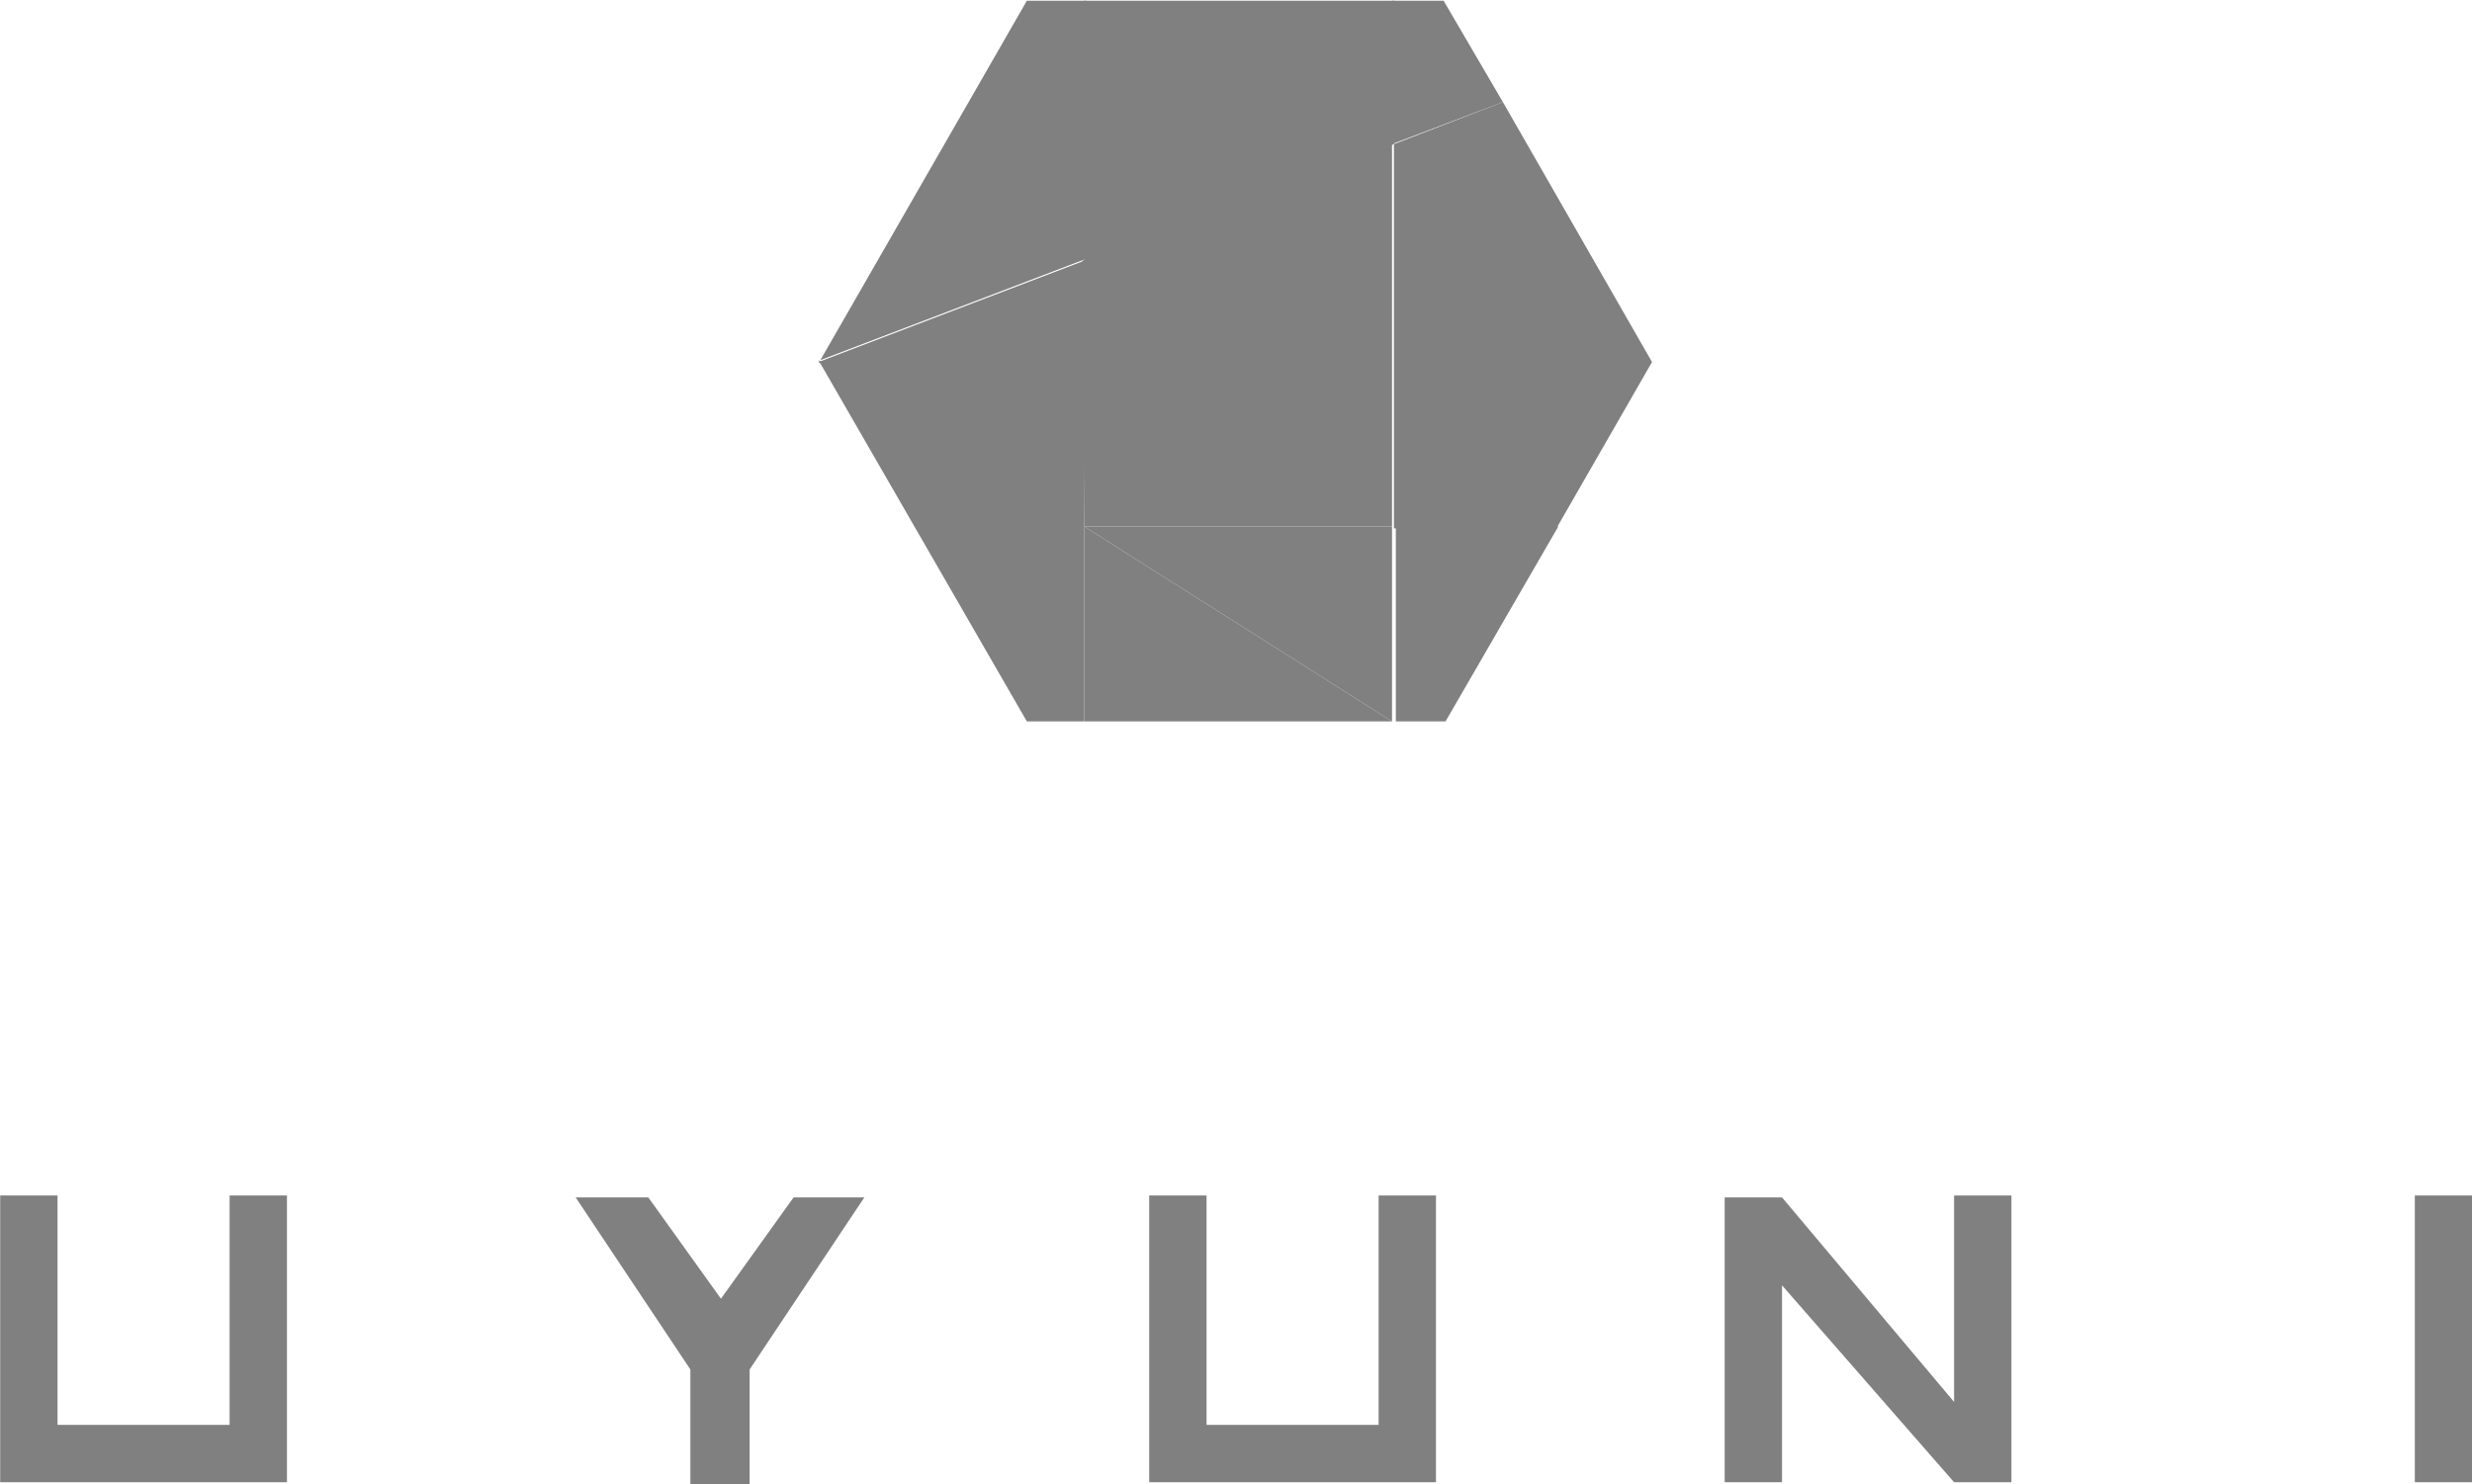
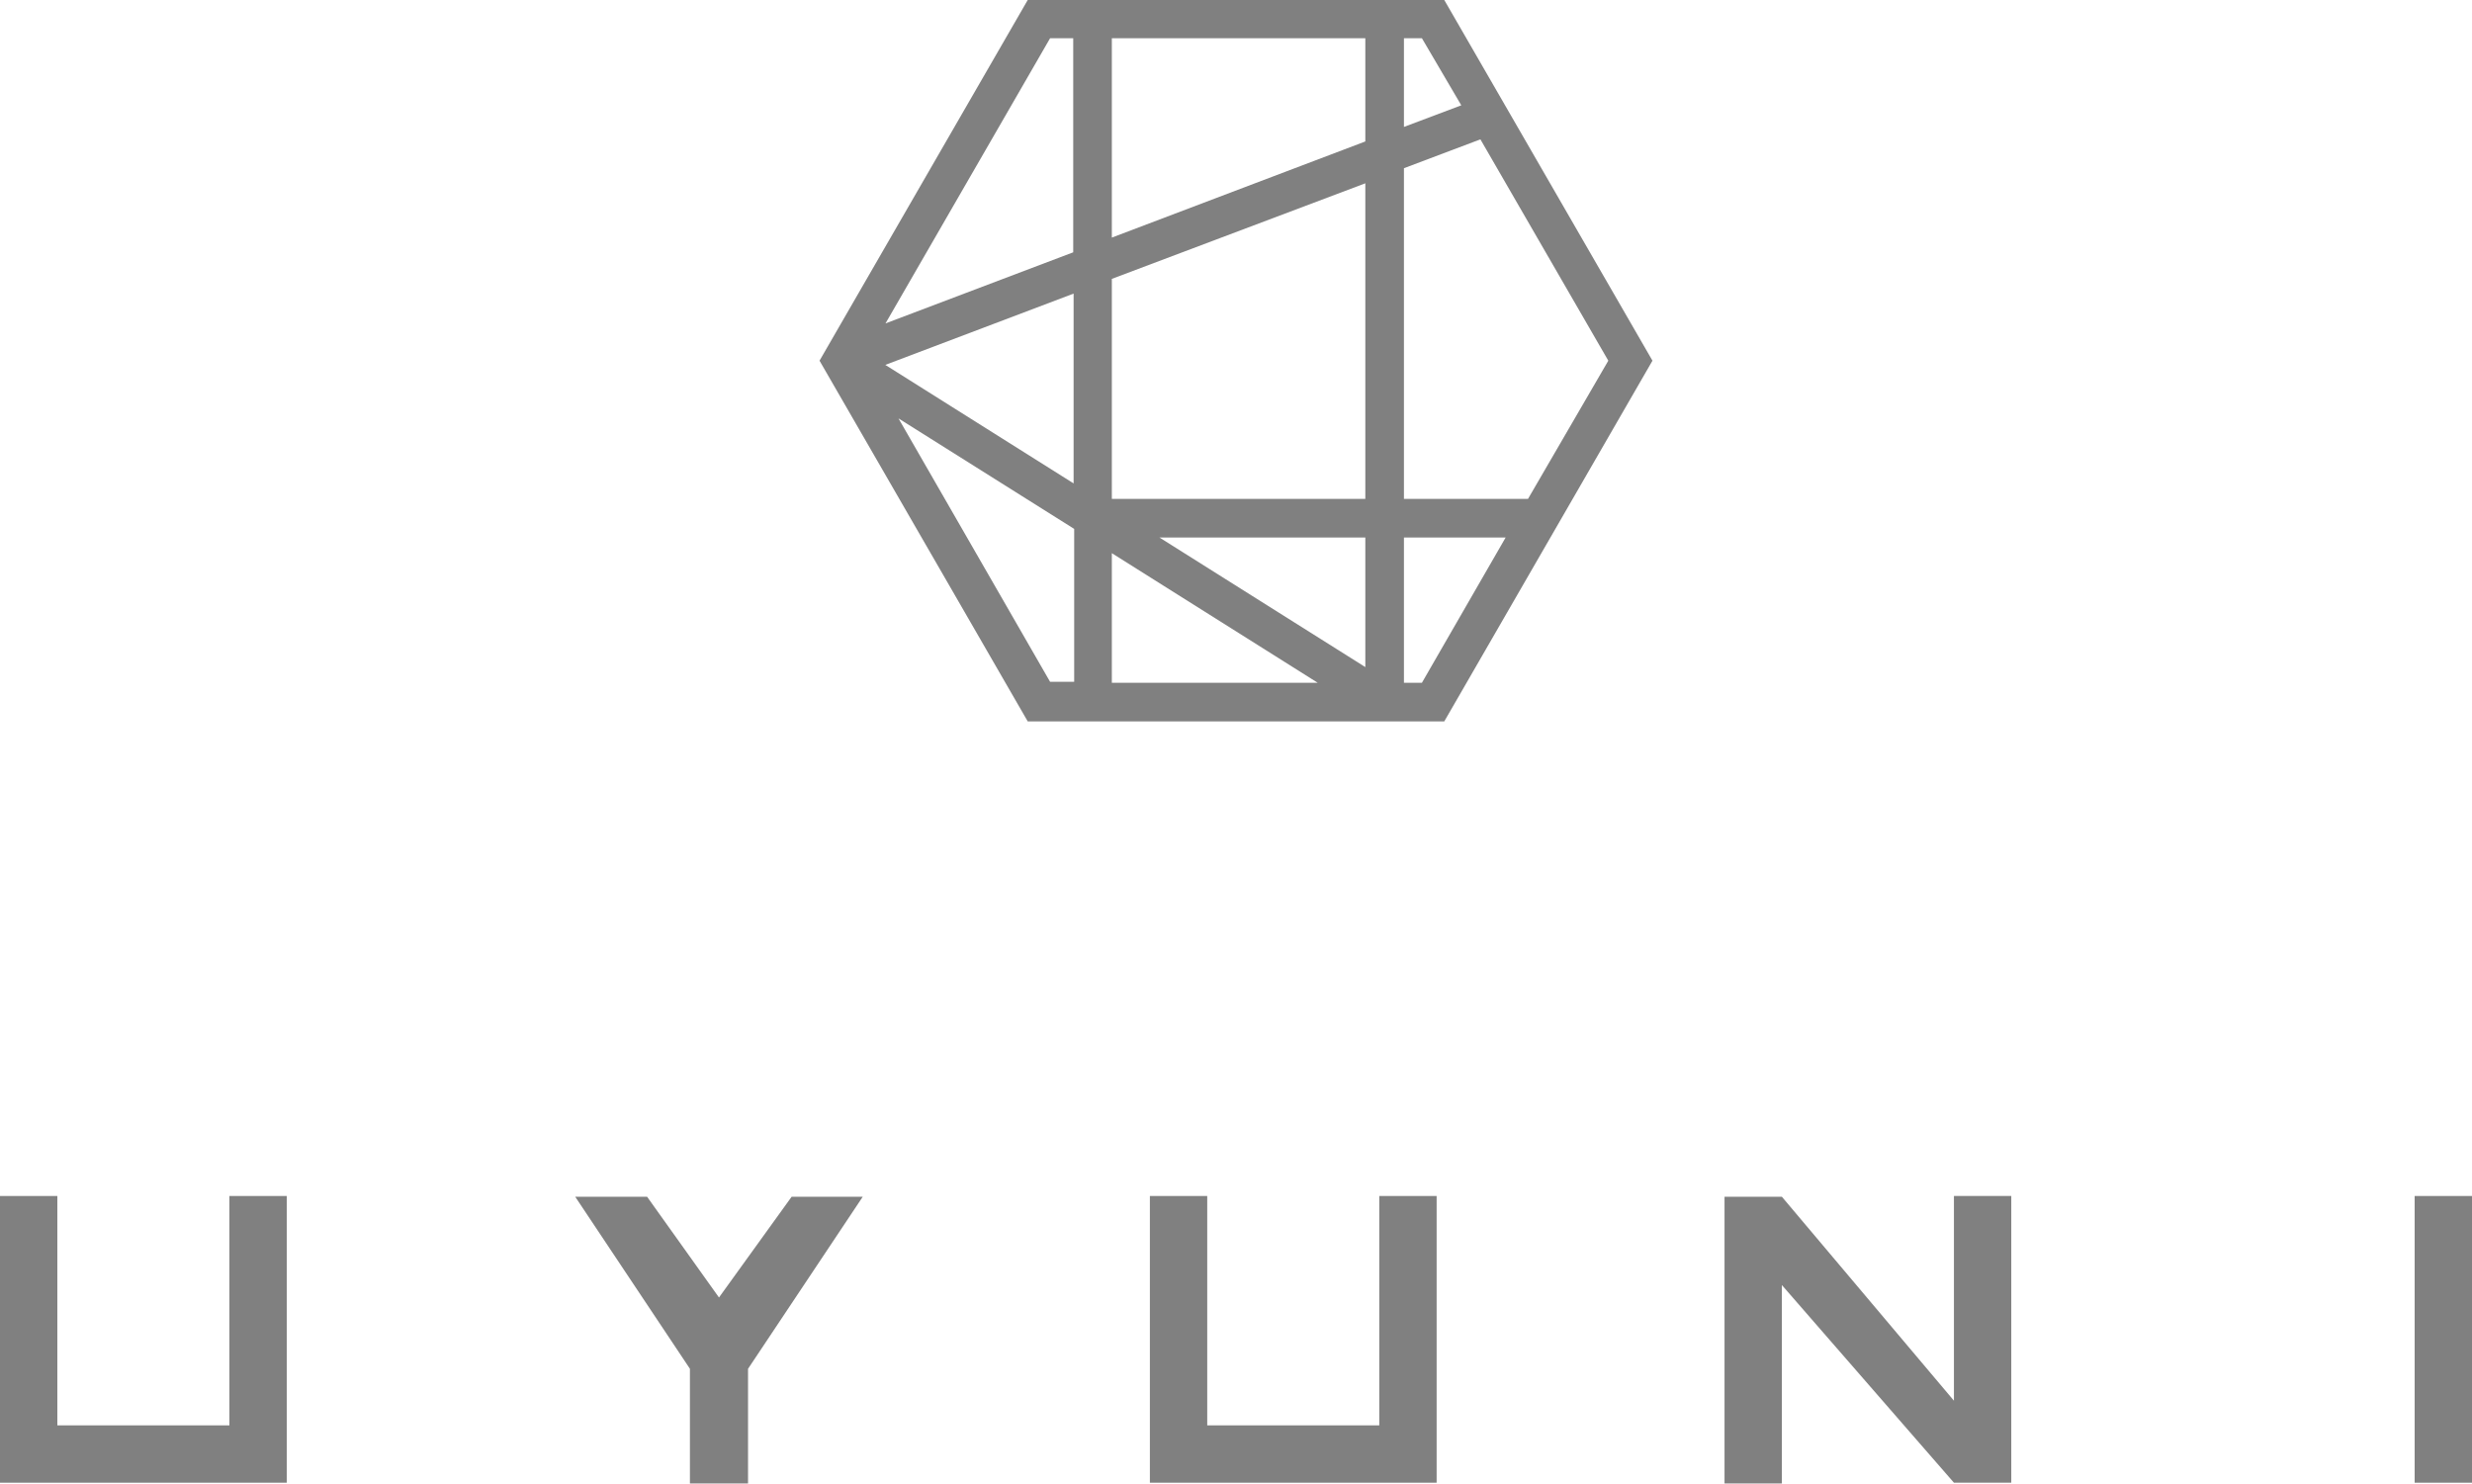
- <svg xmlns="http://www.w3.org/2000/svg" version="1.1" id="Layer_1" x="0px" y="0px" viewBox="0 0 129.3 77.6" style="enable-background:new 0 0 129.3 77.6;" xml:space="preserve">
-   <style type="text/css">
- 	.st0{fill:#808080;}
- </style>
-   <g transform="translate(-6.39 -32.061)">
-     <path class="st0" d="M9.4,94.6v12h9v-12h3v15h-15v-15H9.4z" />
-     <path class="st0" d="M42.5,109.7v-6l-6-9h3.8l3.8,5.3l3.8-5.3h3.7l-6,9v6L42.5,109.7z" />
-     <path class="st0" d="M69.5,94.6v12h9v-12h3v15h-15v-15H69.5z" />
-     <path class="st0" d="M96.6,109.7v-15h3l9,10.7V94.6h3v15h-3l-9-10.3v10.3H96.6z" />
-     <path class="st0" d="M135.7,94.6v15h-3v-15H135.7z" />
-     <path class="st0" d="M79.3,39.6v-7.5H63.1v13.6L79.3,39.6z" />
-     <path class="st0" d="M63.1,32.1h-3L49.3,50.9l13.9-5.3V32.1z" />
-     <path class="st0" d="M63.1,59.6L63.1,59.6z" />
-     <path class="st0" d="M85,37.4l-3.1-5.3h-2.7v7.5L85,37.4z" />
-     <path class="st0" d="M63.1,45.7l-13.9,5.3l13.9,8.7V45.7z" />
-     <path class="st0" d="M63.1,59.6h16.1V39.6l-16.2,6.1L63.1,59.6z" />
-     <path class="st0" d="M85,37.4l-5.7,2.2v20.1h8.5l5-8.7L85,37.4z" />
-     <path class="st0" d="M79.3,69.8h2.7l5.9-10.2h-8.5V69.8z" />
-     <path class="st0" d="M63.1,59.6l16.1,10.2V59.6H63.1z" />
-     <path class="st0" d="M63.1,59.6v10.2h16.1L63.1,59.6L63.1,59.6z" />
-     <path class="st0" d="M63.1,59.6l-13.9-8.7l10.9,18.9h3V59.6L63.1,59.6z" />
+ <svg xmlns="http://www.w3.org/2000/svg" viewBox="0 0 129.31 77.61">
+   <defs>
+     <style>.cls-1{fill:gray;}</style>
+   </defs>
+   <g id="Layer_2" data-name="Layer 2">
+     <g id="Layer_1-2" data-name="Layer 1">
+       <path class="cls-1" d="M75.55,0H53.76L42.87,18.87,53.76,37.74H75.55L86.44,18.87ZM60.65,28.12H71.42V34.9Zm8.28,7.6H58.16V28.94ZM58.16,26.1V14.59l13.26-5V26.1Zm-2-.81-9.85-6.2,9.85-3.73Zm2-12.86V2H71.42V7.4ZM73.44,8.8l4-1.51,6.69,11.58L79.93,26.1H73.44Zm3-3.29-3,1.13V2h.94ZM54.93,2h1.21V13.2l-9.82,3.72ZM47,21.89l9.19,5.78v8H54.93ZM74.38,35.72h-.94v-7.6h5.32Z" />
+       <path class="cls-1" d="M3,62.57v12h9v-12h3v15H0v-15Z" />
+       <path class="cls-1" d="M36.09,77.61v-6l-6-9h3.76l3.76,5.27,3.8-5.27h3.72l-6,9v6Z" />
+       <path class="cls-1" d="M63.15,62.57v12h9v-12h3v15h-15v-15Z" />
+       <path class="cls-1" d="M90.21,77.61v-15h3l9,10.67V62.57h3v15h-3l-9-10.34V77.61Z" />
+       <path class="cls-1" d="M129.31,62.57v15h-3v-15Z" />
+     </g>
  </g>
</svg>
